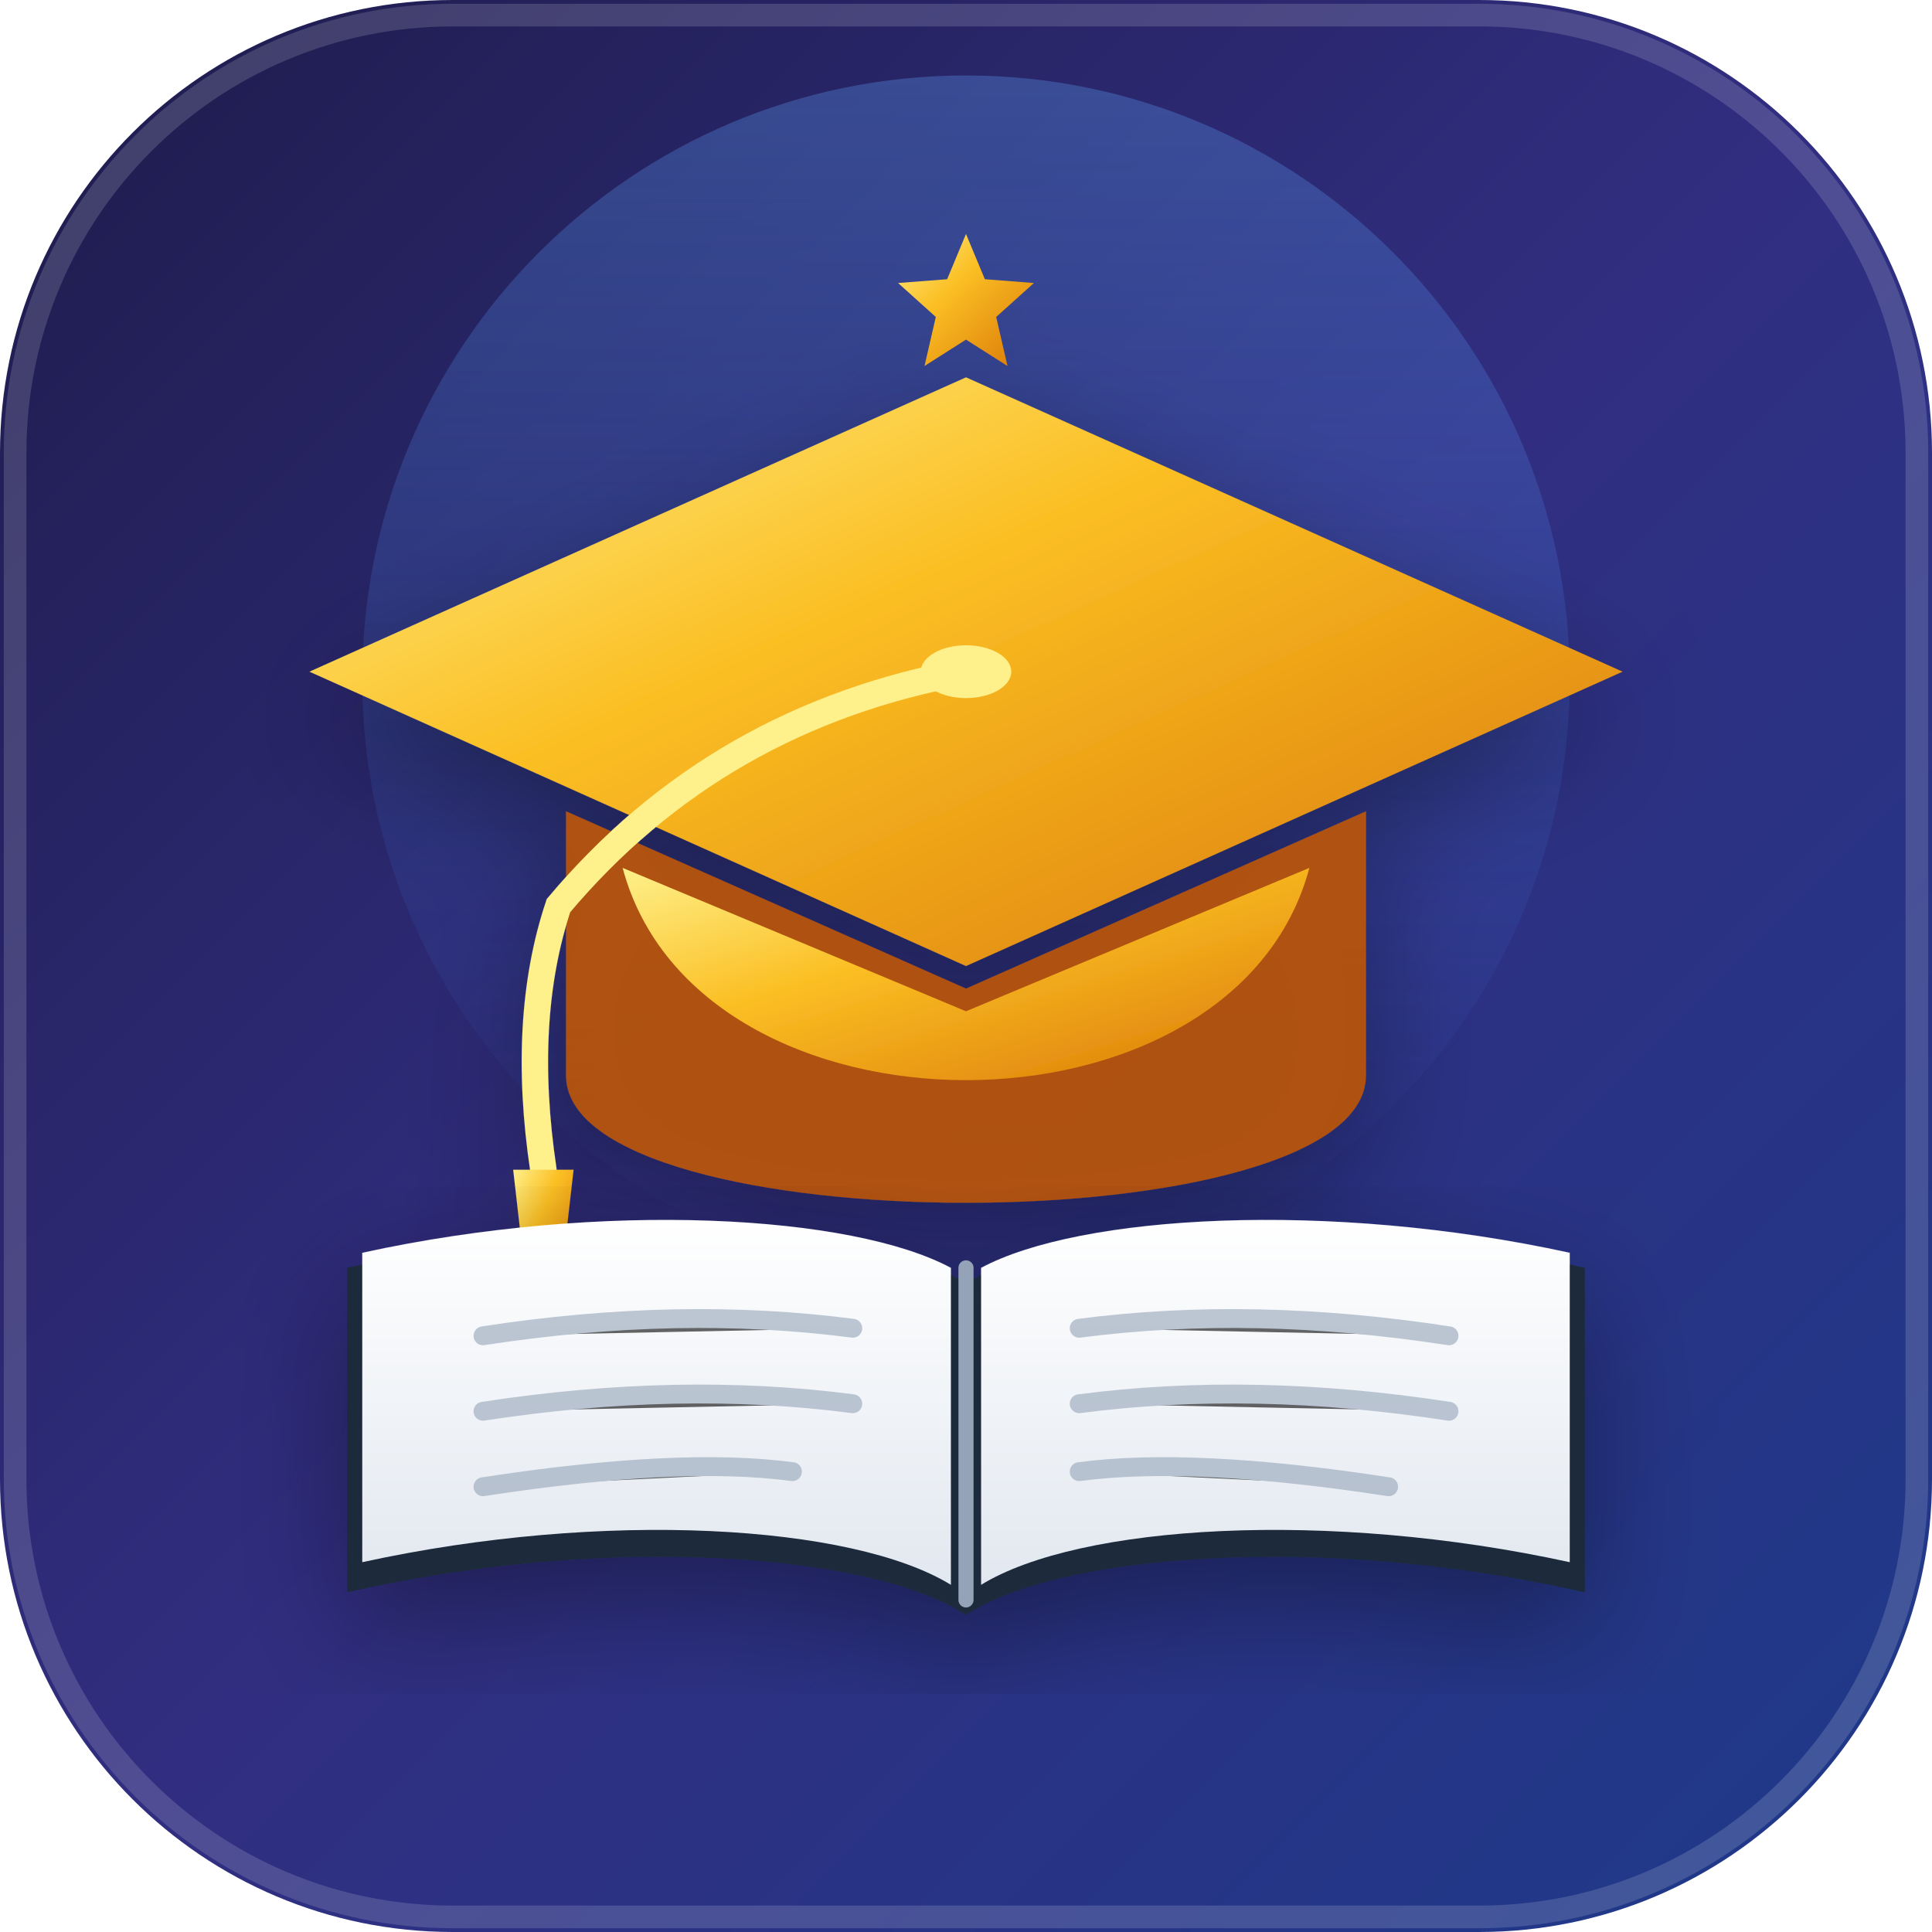
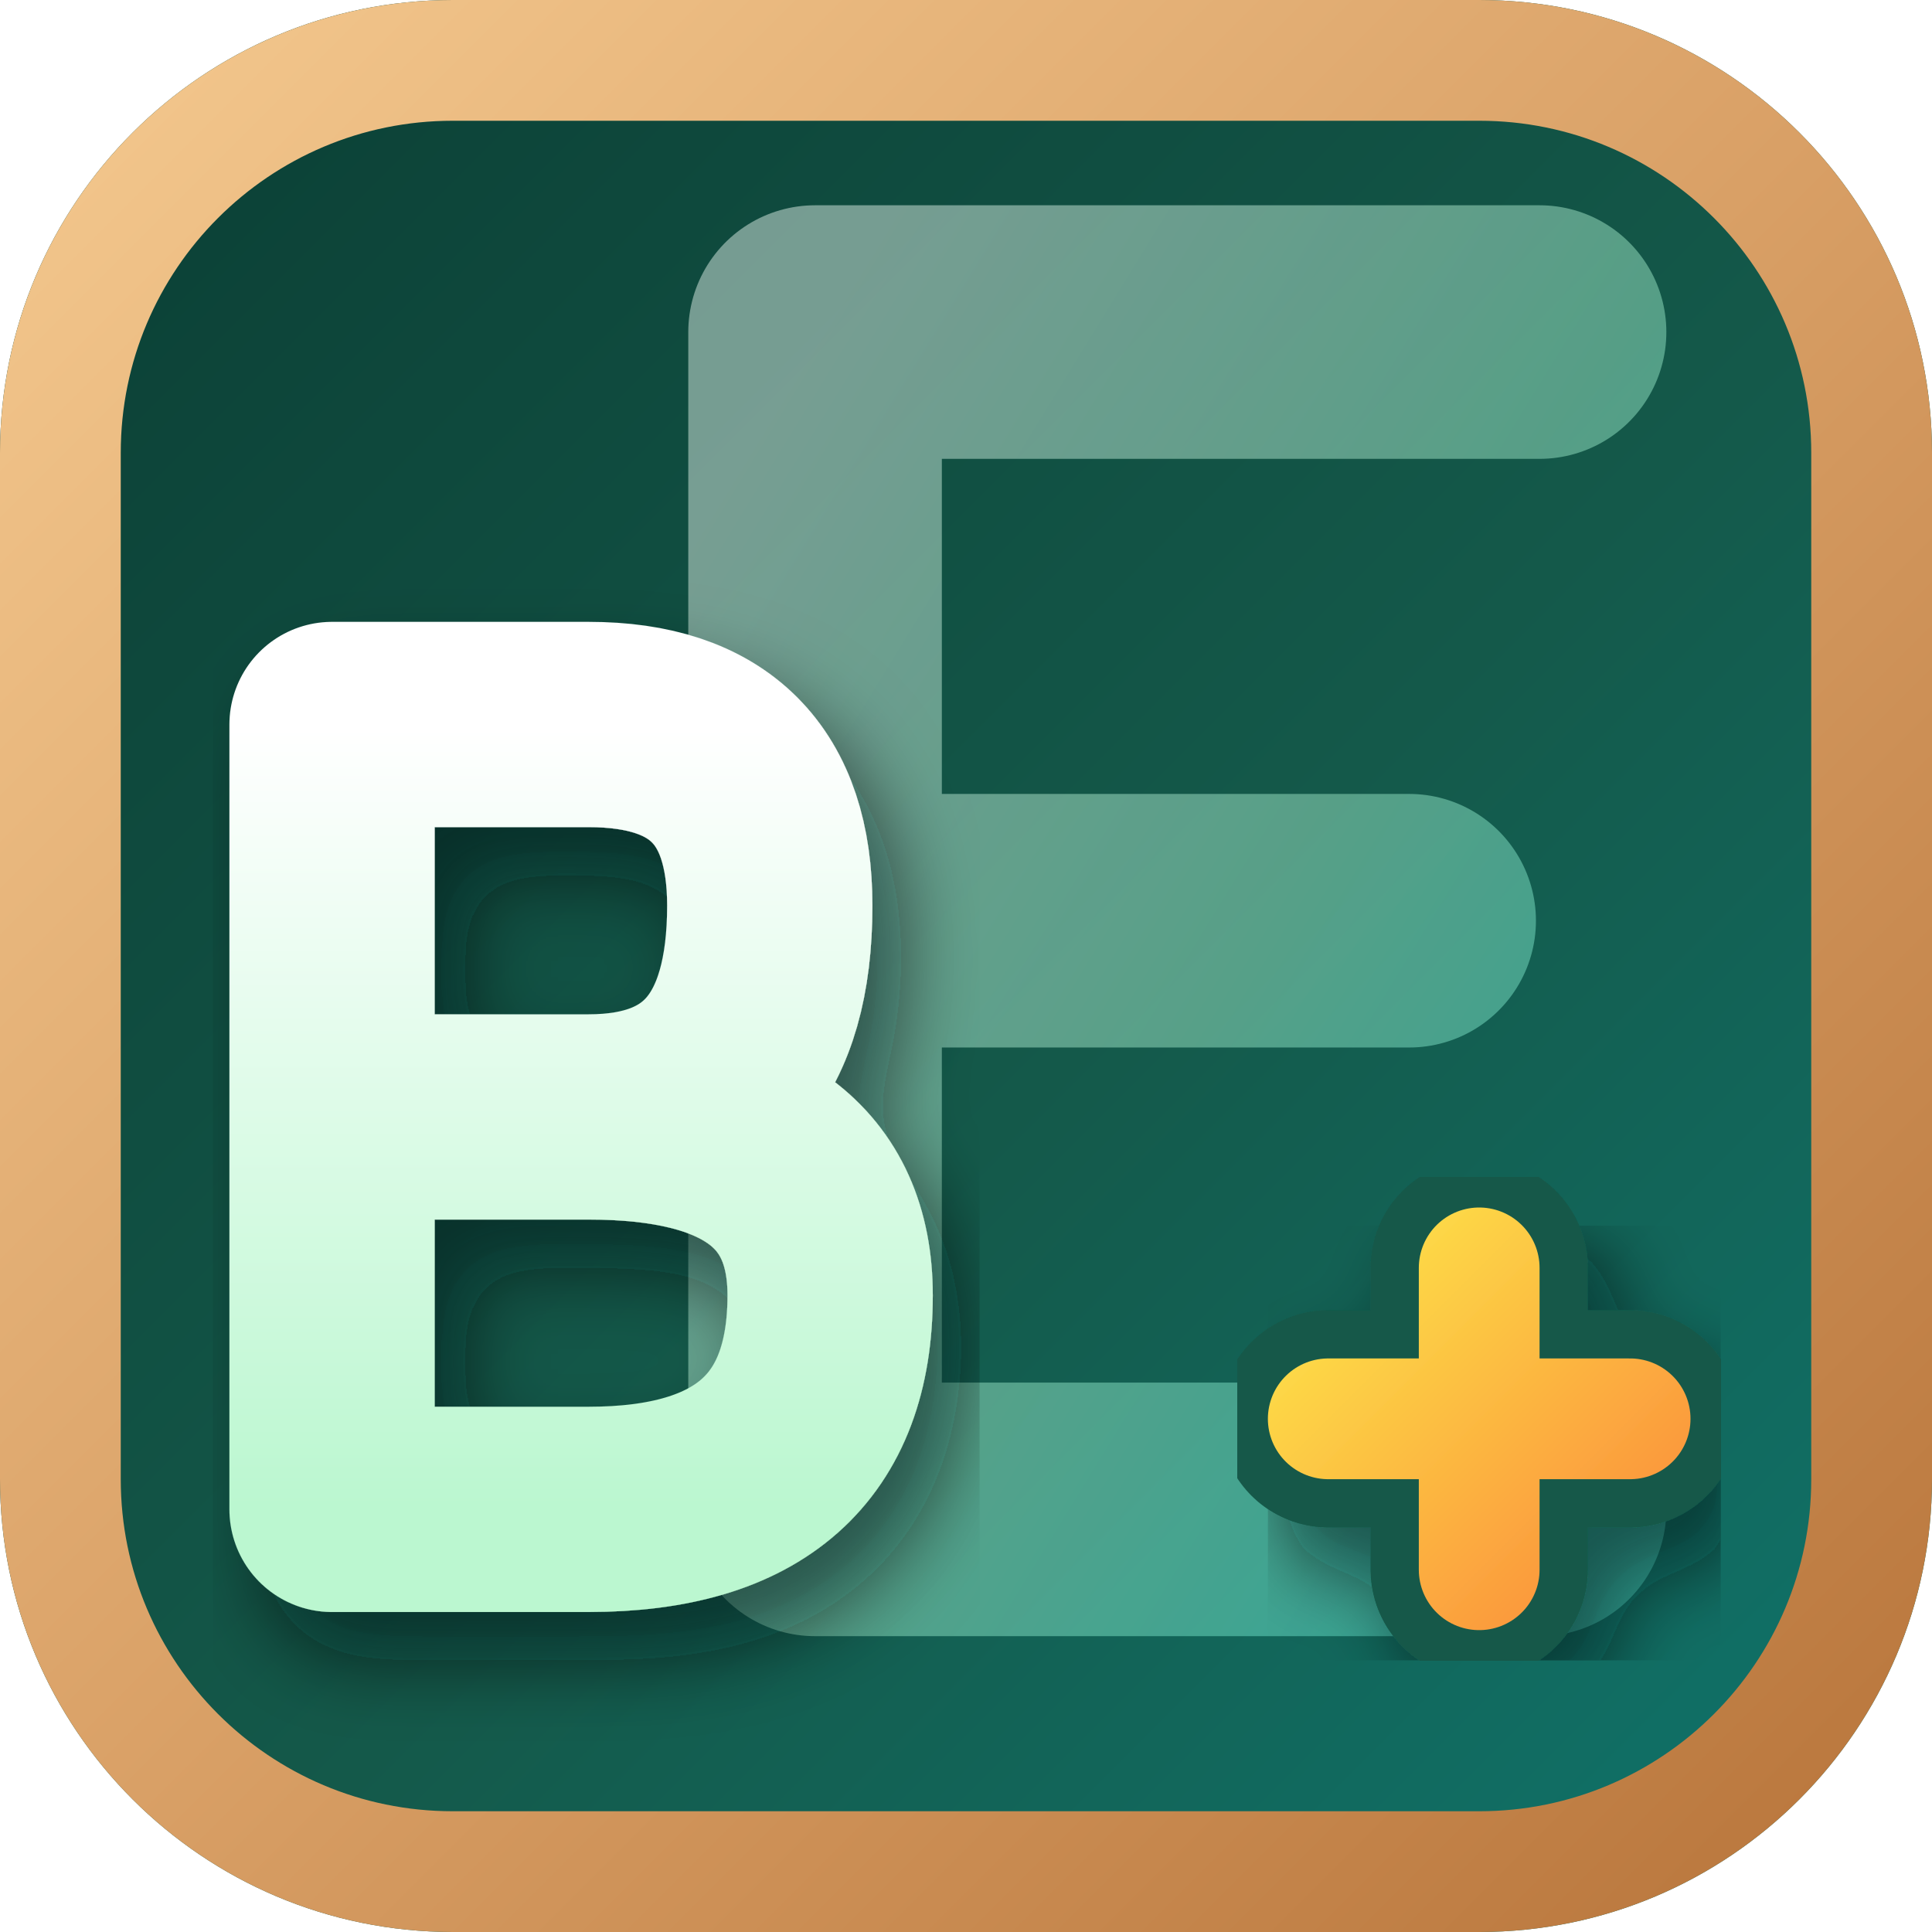
- <svg xmlns="http://www.w3.org/2000/svg" viewBox="0 0 512 512" width="100%" height="100%">
+ <svg xmlns="http://www.w3.org/2000/svg" viewBox="0 0 64 64">
  <defs>
-     <linearGradient id="bgGrad" x1="0%" y1="0%" x2="100%" y2="100%">
-       <stop offset="0%" stop-color="#1e1b4b" />
-       <stop offset="50%" stop-color="#312e81" />
-       <stop offset="100%" stop-color="#1e3a8a" />
+     <linearGradient id="bgb" x1="0" y1="0" x2="1" y2="1">
+       <stop offset="0" stop-color="#0a3d33" />
+       <stop offset=".55" stop-color="#14594a" />
+       <stop offset="1" stop-color="#0f766e" />
    </linearGradient>
-     <linearGradient id="goldGrad" x1="0%" y1="0%" x2="100%" y2="100%">
-       <stop offset="0%" stop-color="#fef08a" />
-       <stop offset="40%" stop-color="#fbbf24" />
-       <stop offset="100%" stop-color="#d97706" />
+     <linearGradient id="wdb" x1="0" y1="0" x2="1" y2="1">
+       <stop offset="0" stop-color="#f3c78d" />
+       <stop offset=".5" stop-color="#d9a066" />
+       <stop offset="1" stop-color="#b9763c" />
    </linearGradient>
-     <linearGradient id="bookGrad" x1="0%" y1="0%" x2="0%" y2="100%">
-       <stop offset="0%" stop-color="#ffffff" />
-       <stop offset="100%" stop-color="#e2e8f0" />
+     <linearGradient id="egb" x1="0" y1="0" x2="1" y2="1">
+       <stop offset="0" stop-color="#f0fdf4" />
+       <stop offset=".55" stop-color="#a7f3d0" />
+       <stop offset="1" stop-color="#5eead4" />
    </linearGradient>
-     <linearGradient id="glowGrad" x1="50%" y1="0%" x2="50%" y2="100%">
-       <stop offset="0%" stop-color="#60a5fa" stop-opacity="0.3" />
-       <stop offset="100%" stop-color="#3b82f6" stop-opacity="0" />
+     <linearGradient id="bgrb" x1="0" y1="0" x2="0" y2="1">
+       <stop offset="0" stop-color="#ffffff" />
+       <stop offset="1" stop-color="#bbf7d0" />
    </linearGradient>
-     <filter id="shadow" x="-20%" y="-20%" width="140%" height="140%">
-       <feDropShadow dx="0" dy="12" stdDeviation="16" flood-color="#000" flood-opacity="0.35" />
+     <linearGradient id="pgb" x1="0" y1="0" x2="1" y2="1">
+       <stop offset="0" stop-color="#fde047" />
+       <stop offset="1" stop-color="#fb923c" />
+     </linearGradient>
+     <filter id="shb" x="-30%" y="-30%" width="160%" height="160%">
+       <feDropShadow dx="1" dy="1.6" stdDeviation="1.3" flood-color="#021a15" flood-opacity=".55" />
    </filter>
  </defs>
-   <rect width="512" height="512" rx="120" fill="url(#bgGrad)" />
-   <rect width="504" height="504" x="4" y="4" rx="116" fill="none" stroke="rgba(255,255,255,0.15)" stroke-width="6" />
-   <circle cx="256" cy="180" r="160" fill="url(#glowGrad)" />
-   <g filter="url(#shadow)">
-     <path d="M256 100 L430 178 L256 256 L82 178 Z" fill="url(#goldGrad)" />
-     <path d="M150 215 L150 285 C150 330 362 330 362 285 L362 215 L256 262 Z" fill="#b45309" opacity="0.95" />
-     <path d="M165 230 C185 305 327 305 347 230 L256 268 Z" fill="url(#goldGrad)" />
-     <ellipse cx="256" cy="178" rx="12" ry="7" fill="#fef08a" />
-     <path d="M256 178 Q190 190 148 240 Q138 270 144 310" fill="none" stroke="#fef08a" stroke-width="7" stroke-linecap="round" />
-     <polygon points="136,310 152,310 148,345 140,345" fill="url(#goldGrad)" />
+   <rect width="64" height="64" rx="15" fill="url(#bgb)" />
+   <rect x="2" y="2" width="60" height="60" rx="13" fill="none" stroke="url(#wdb)" stroke-width="4" />
+   <path d="M51 11H27V50H51M27 30.5H46.68" fill="none" stroke="url(#egb)" stroke-width="8.4" stroke-linecap="round" stroke-linejoin="round" opacity="0.46" />
+   <g filter="url(#shb)">
+     <path d="M11 24V50M11 24H19.5Q25.5 24 25.5 30Q25.5 37 19.5 37H11M19.5 37Q27.5 37 27.5 42.909Q27.5 50 19.5 50H11" fill="none" stroke="url(#bgrb)" stroke-width="6.8" stroke-linecap="round" stroke-linejoin="round" opacity="1" />
  </g>
-   <g filter="url(#shadow)">
-     <path d="M256 340 C280 326 350 320 420 336 L420 422 C350 406 280 412 256 428 C232 412 162 406 92 422 L92 336 C162 320 232 326 256 340 Z" fill="#1e293b" />
-     <path d="M252 336 C226 322 160 318 96 332 L96 414 C160 400 226 404 252 420 Z" fill="url(#bookGrad)" />
-     <path d="M260 336 C286 322 352 318 416 332 L416 414 C352 400 286 404 260 420 Z" fill="url(#bookGrad)" />
-     <path d="M256 336 L256 424" stroke="#94a3b8" stroke-width="4" stroke-linecap="round" />
-     <path d="M128 354 Q180 346 226 352" stroke="#94a3b8" stroke-width="5" stroke-linecap="round" opacity="0.6" />
-     <path d="M128 374 Q180 366 226 372" stroke="#94a3b8" stroke-width="5" stroke-linecap="round" opacity="0.6" />
-     <path d="M128 394 Q180 386 210 390" stroke="#94a3b8" stroke-width="5" stroke-linecap="round" opacity="0.6" />
-     <path d="M286 352 Q332 346 384 354" stroke="#94a3b8" stroke-width="5" stroke-linecap="round" opacity="0.6" />
-     <path d="M286 372 Q332 366 384 374" stroke="#94a3b8" stroke-width="5" stroke-linecap="round" opacity="0.6" />
-     <path d="M286 390 Q316 386 368 394" stroke="#94a3b8" stroke-width="5" stroke-linecap="round" opacity="0.6" />
+   <g filter="url(#shb)">
+     <path d="M49 42v10M44 47h10" fill="none" stroke="#14594a" stroke-width="7.2" stroke-linecap="round" stroke-linejoin="round" opacity="1" />
+     <path d="M49 42v10M44 47h10" fill="none" stroke="url(#pgb)" stroke-width="4" stroke-linecap="round" stroke-linejoin="round" opacity="1" />
  </g>
-   <path d="M256 62 L261 74 L274 75 L264 84 L267 97 L256 90 L245 97 L248 84 L238 75 L251 74 Z" fill="url(#goldGrad)" />
</svg>
